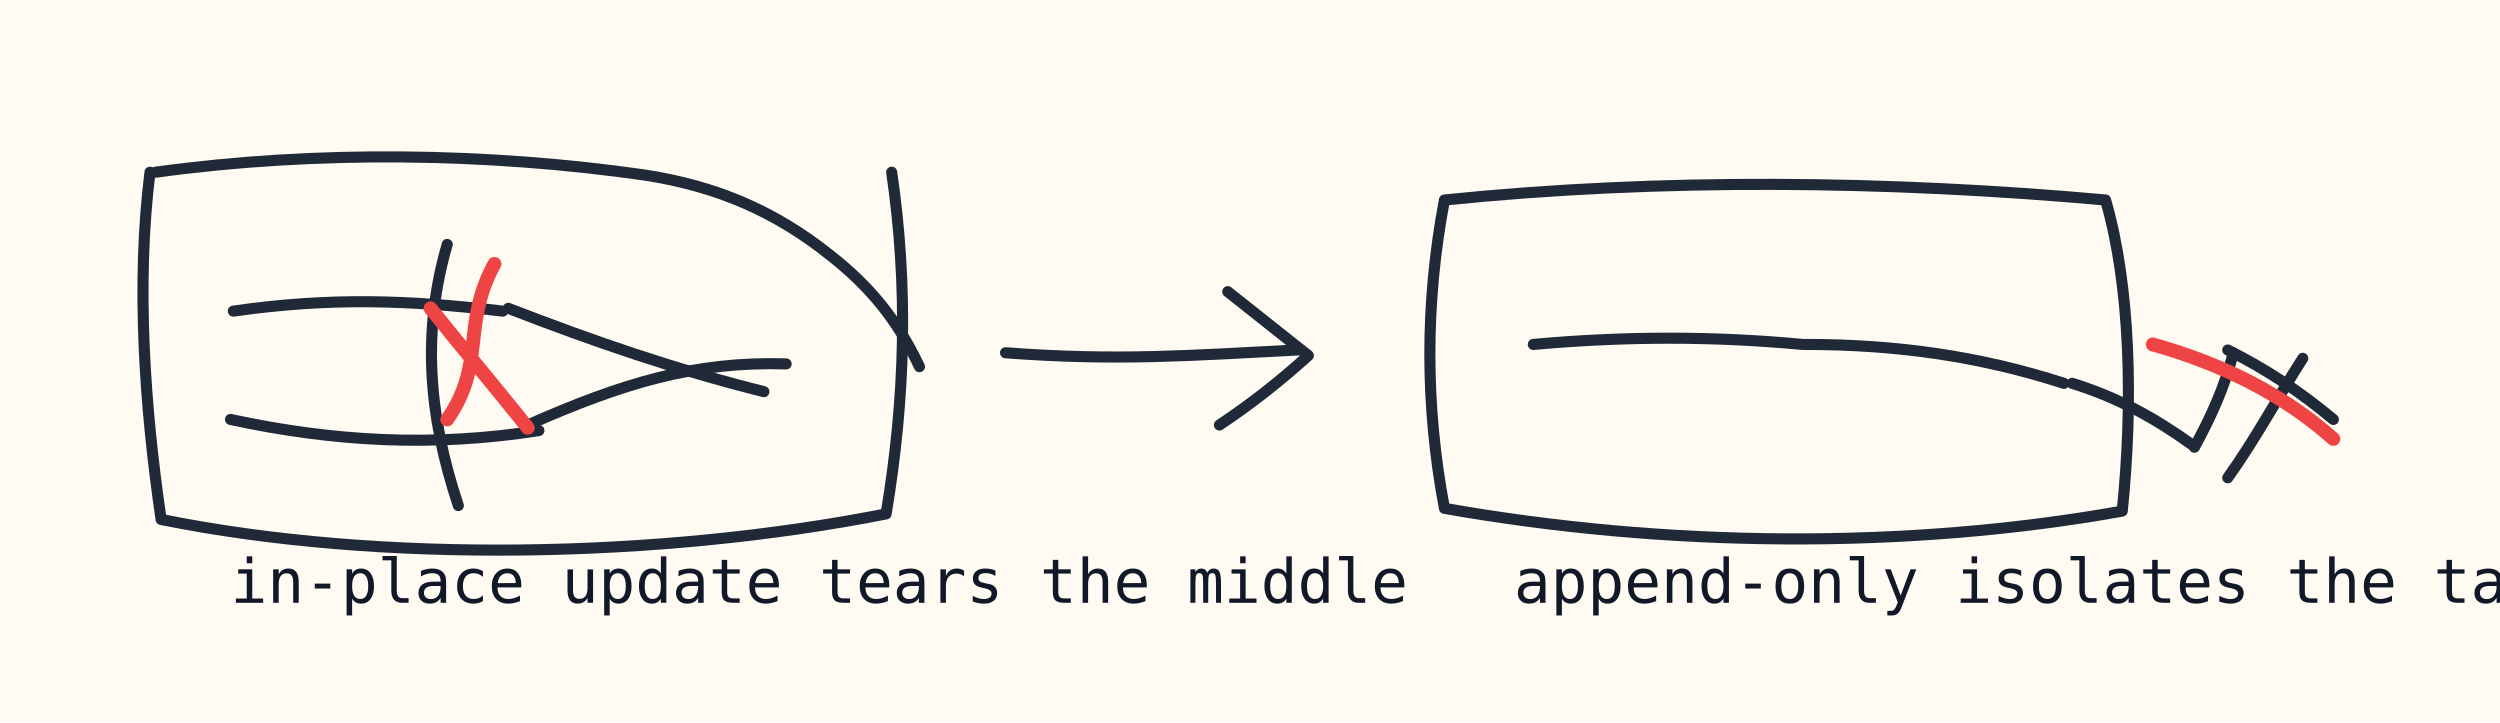
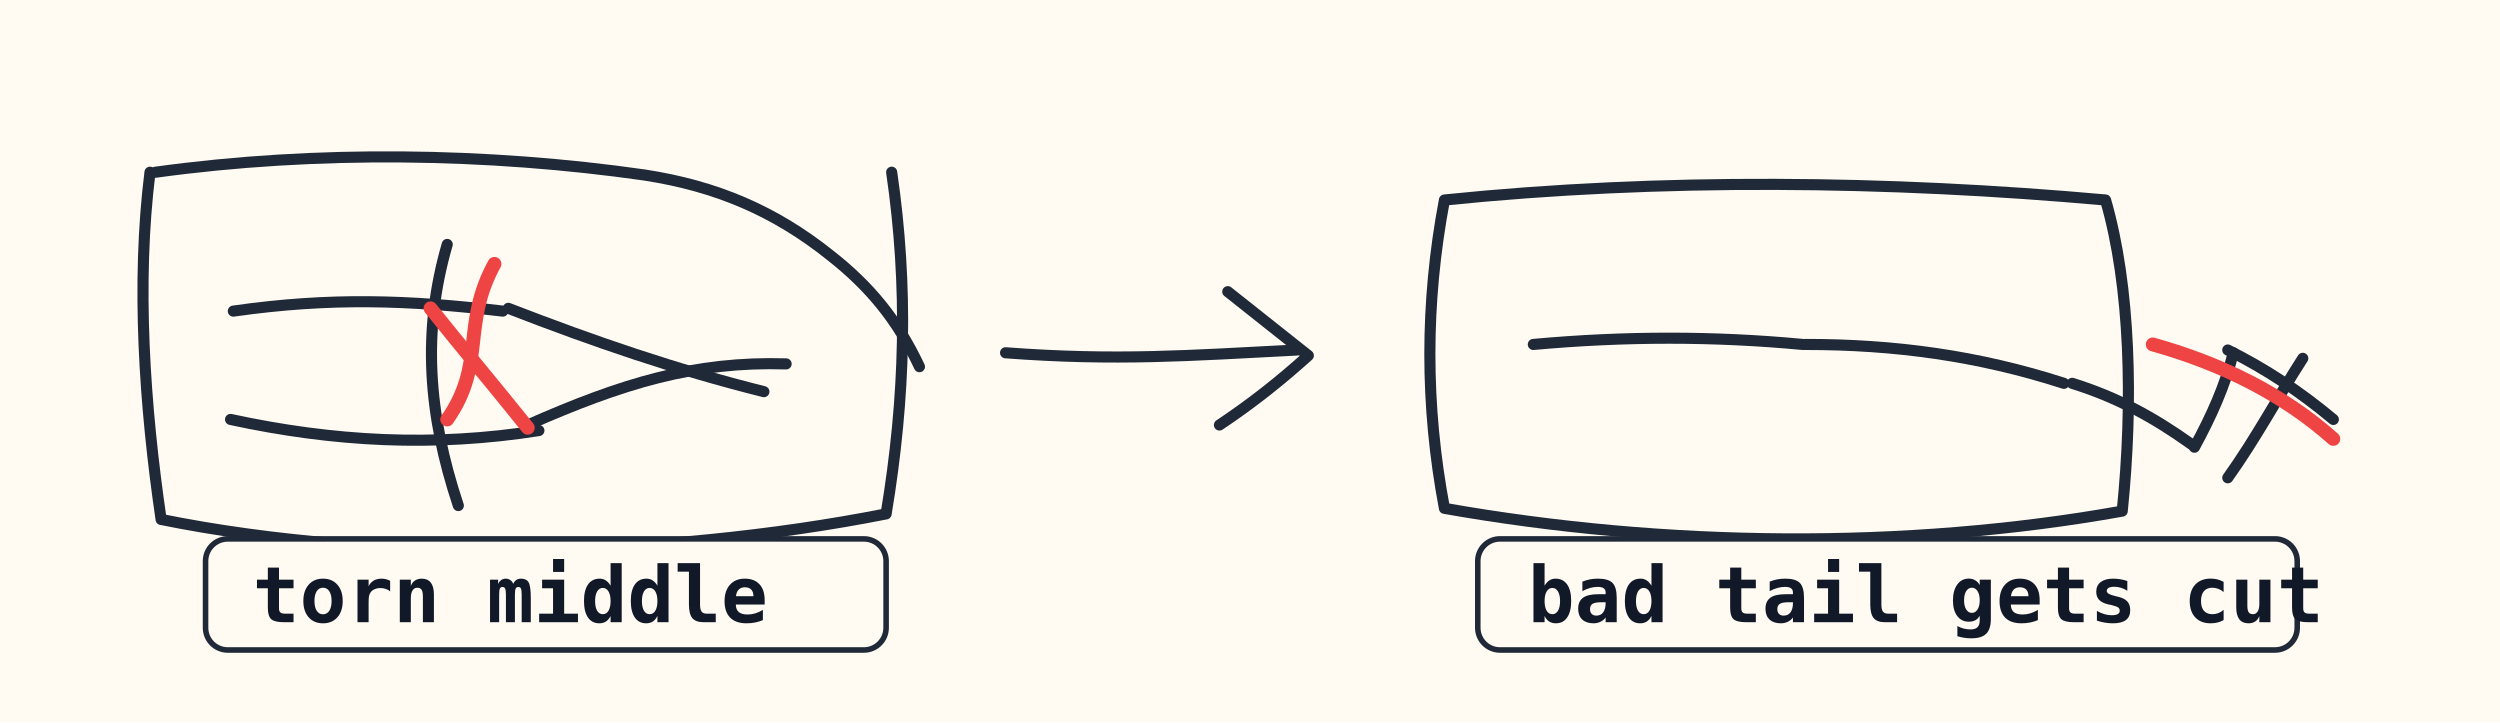
<svg xmlns="http://www.w3.org/2000/svg" viewBox="0 0 900 260" role="img" aria-labelledby="title desc">
  <rect width="900" height="260" fill="#fffaf2" />
  <g fill="none" stroke="#1f2937" stroke-width="4" stroke-linecap="round" stroke-linejoin="round">
    <path d="M56 62c58-8 120-7 176 1 26 4 47 13 67 29 14 11 24 23 32 40" />
    <path d="M54 62c-5 40-2 84 4 125 79 16 180 14 261-2 7-42 8-82 2-123" />
    <path d="M84 112c35-5 63-4 97 0" />
    <path d="M183 111c31 12 60 22 92 30" />
    <path d="M83 151c37 8 73 10 111 4" />
    <path d="M190 153c34-15 60-23 93-22" />
    <path d="M161 88c-9 31-7 61 4 94" />
    <path d="M362 127c40 3 66 1 105-1" />
    <path d="M442 105c10 8 19 15 29 23-10 9-20 17-32 25" />
    <path d="M520 72c78-8 160-7 238 0 9 31 10 73 6 112-78 14-165 13-244-1-7-37-7-74 0-111z" />
    <path d="M552 124c33-3 65-3 97 0" />
    <path d="M650 124c32 0 62 4 93 14" />
    <path d="M746 138c16 5 29 12 43 22" />
    <path d="M790 161c6-11 11-22 14-34" />
    <path d="M802 126c14 7 26 15 38 25" />
    <path d="M829 129c-9 14-17 29-27 43" />
  </g>
-   <g font-family="monospace" font-size="22" fill="#111827">
-     <text x="83" y="217">in-place update tears the middle</text>
-     <text x="545" y="217">append-only isolates the tail</text>
+   <g fill="#fffaf2" stroke="#1f2937" stroke-width="2">
+     <rect x="74" y="194" width="245" height="40" rx="8" />
+     <rect x="532" y="194" width="295" height="40" rx="8" />
+   </g>
+   <g font-family="monospace" font-size="28" font-weight="700" fill="#111827">
+     <text x="91" y="224">torn middle</text>
+     <text x="550" y="224">bad tail gets cut</text>
  </g>
  <g fill="none" stroke="#ef4444" stroke-width="5" stroke-linecap="round">
    <path d="M178 95c-12 22-3 36-17 56" />
    <path d="M155 111c12 15 23 28 35 43" />
    <path d="M775 124c25 7 47 18 65 34" />
  </g>
</svg>
